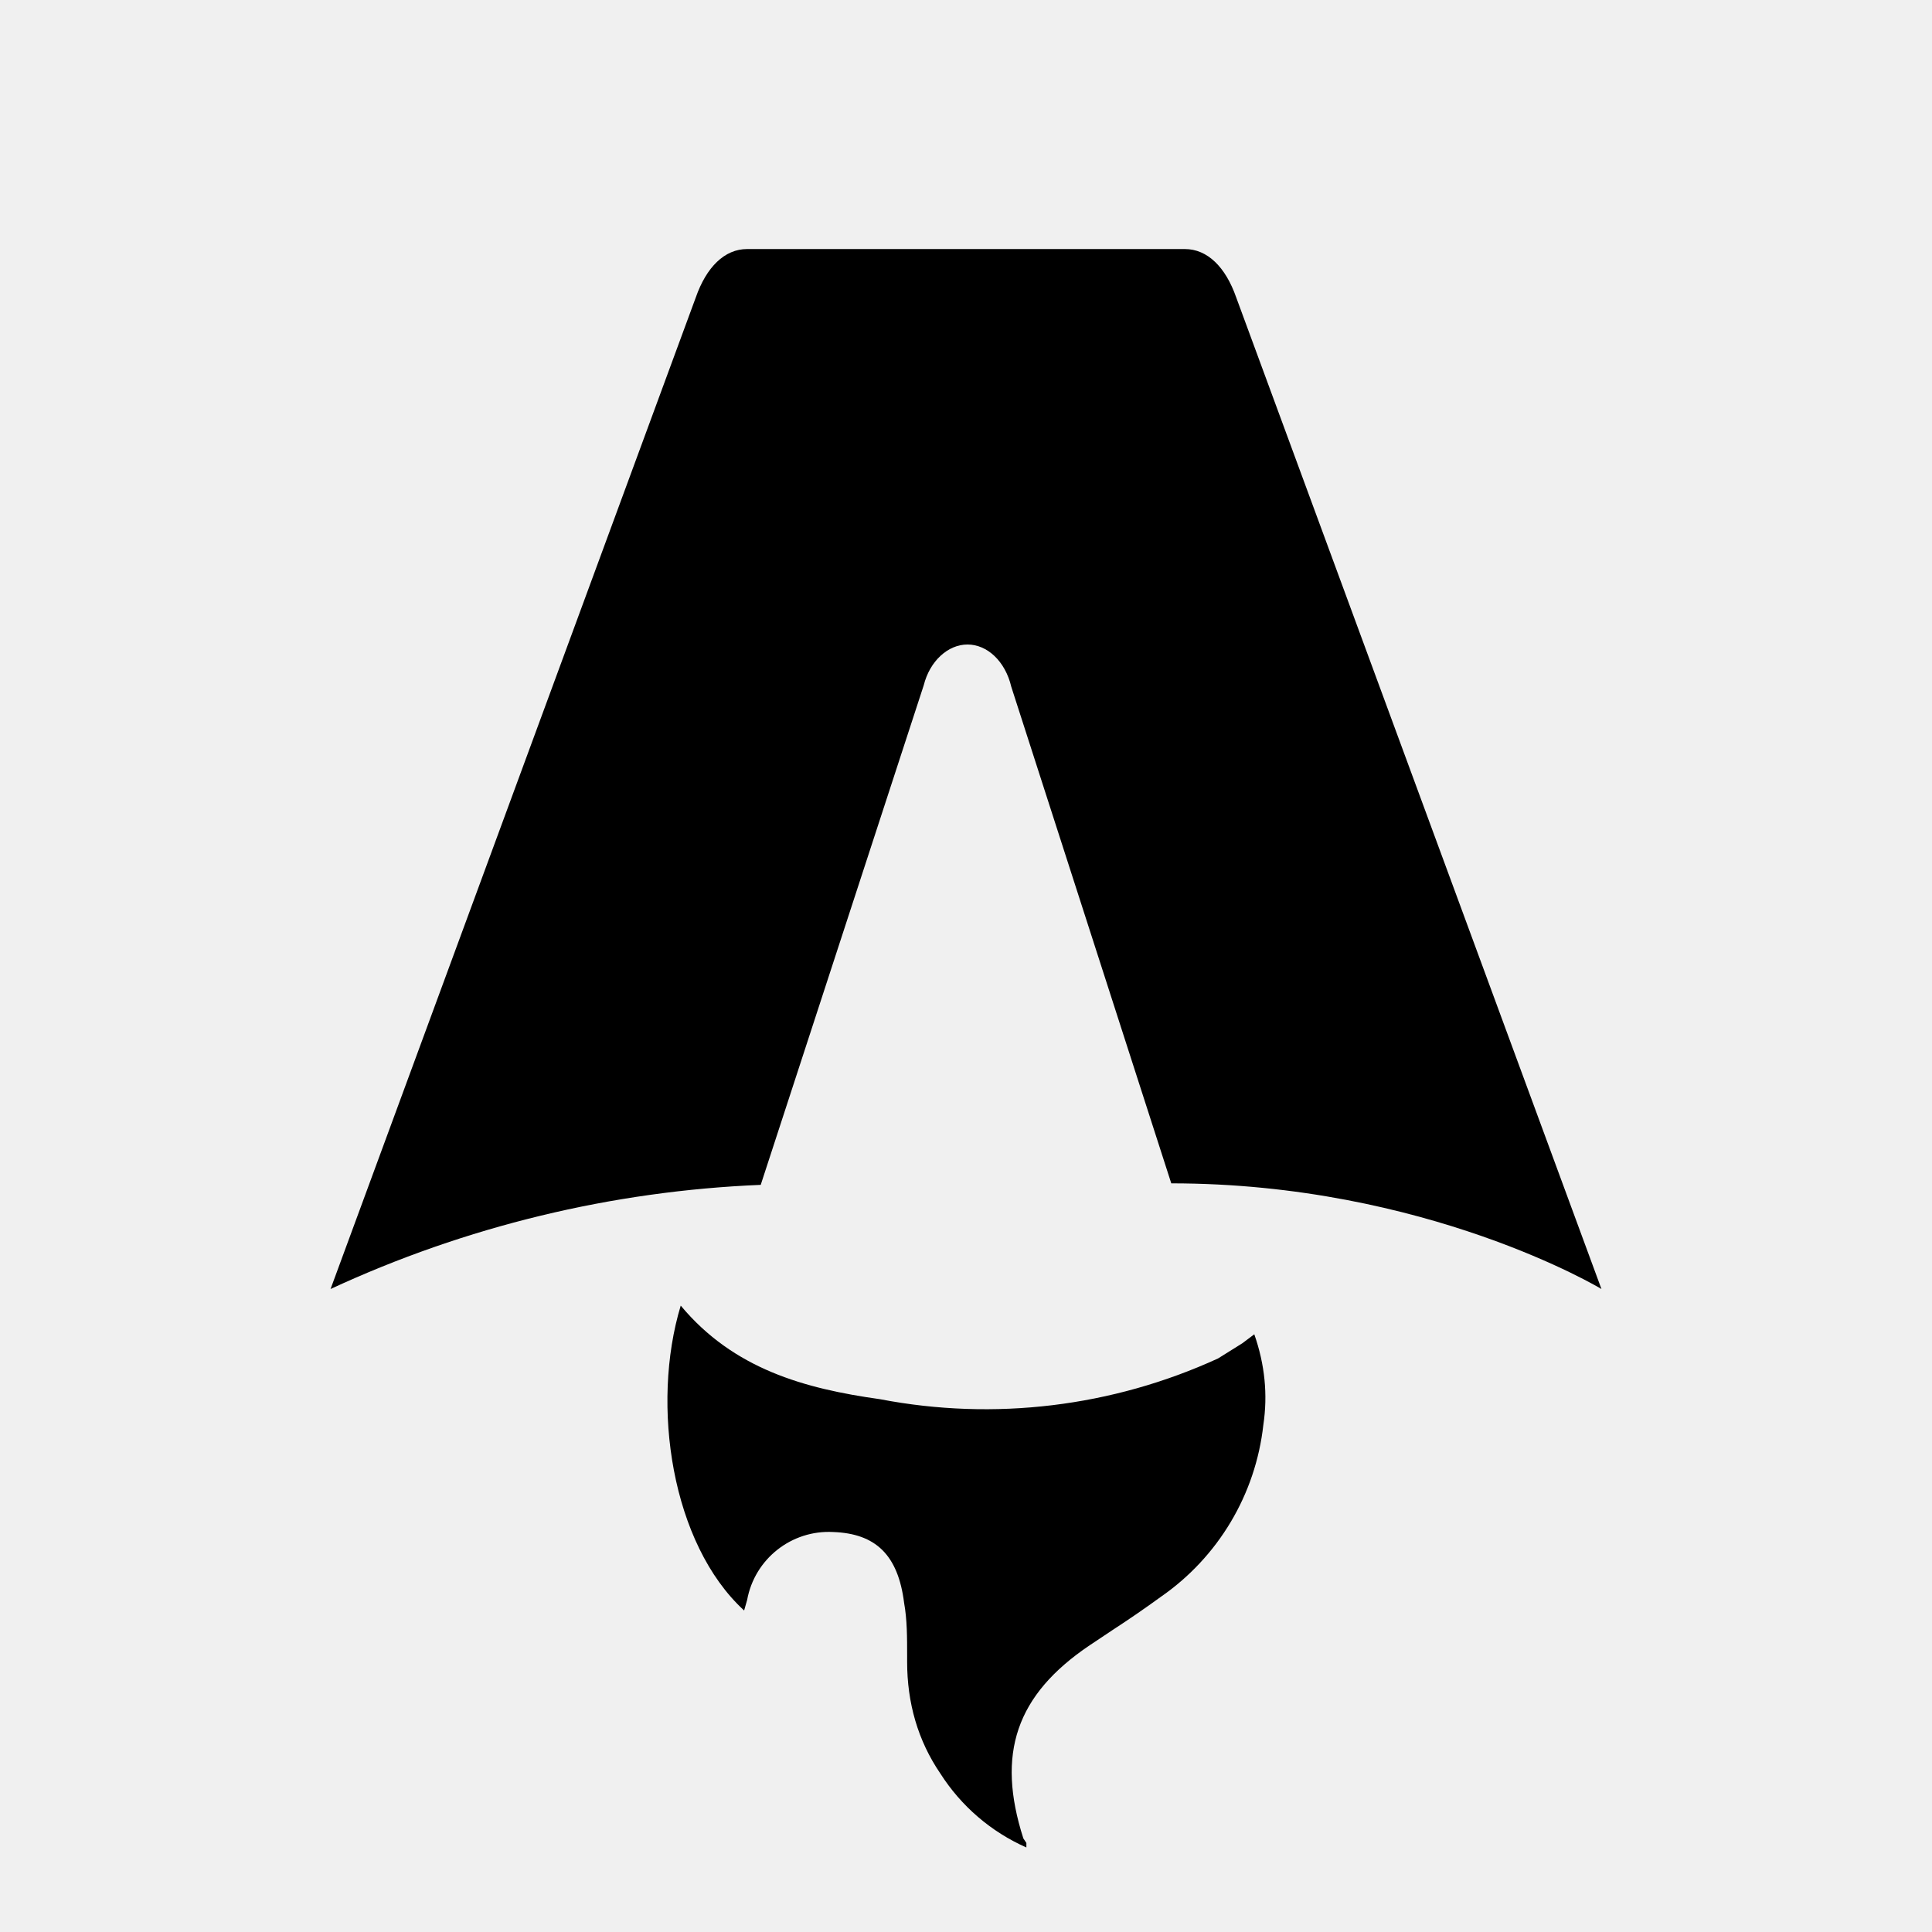
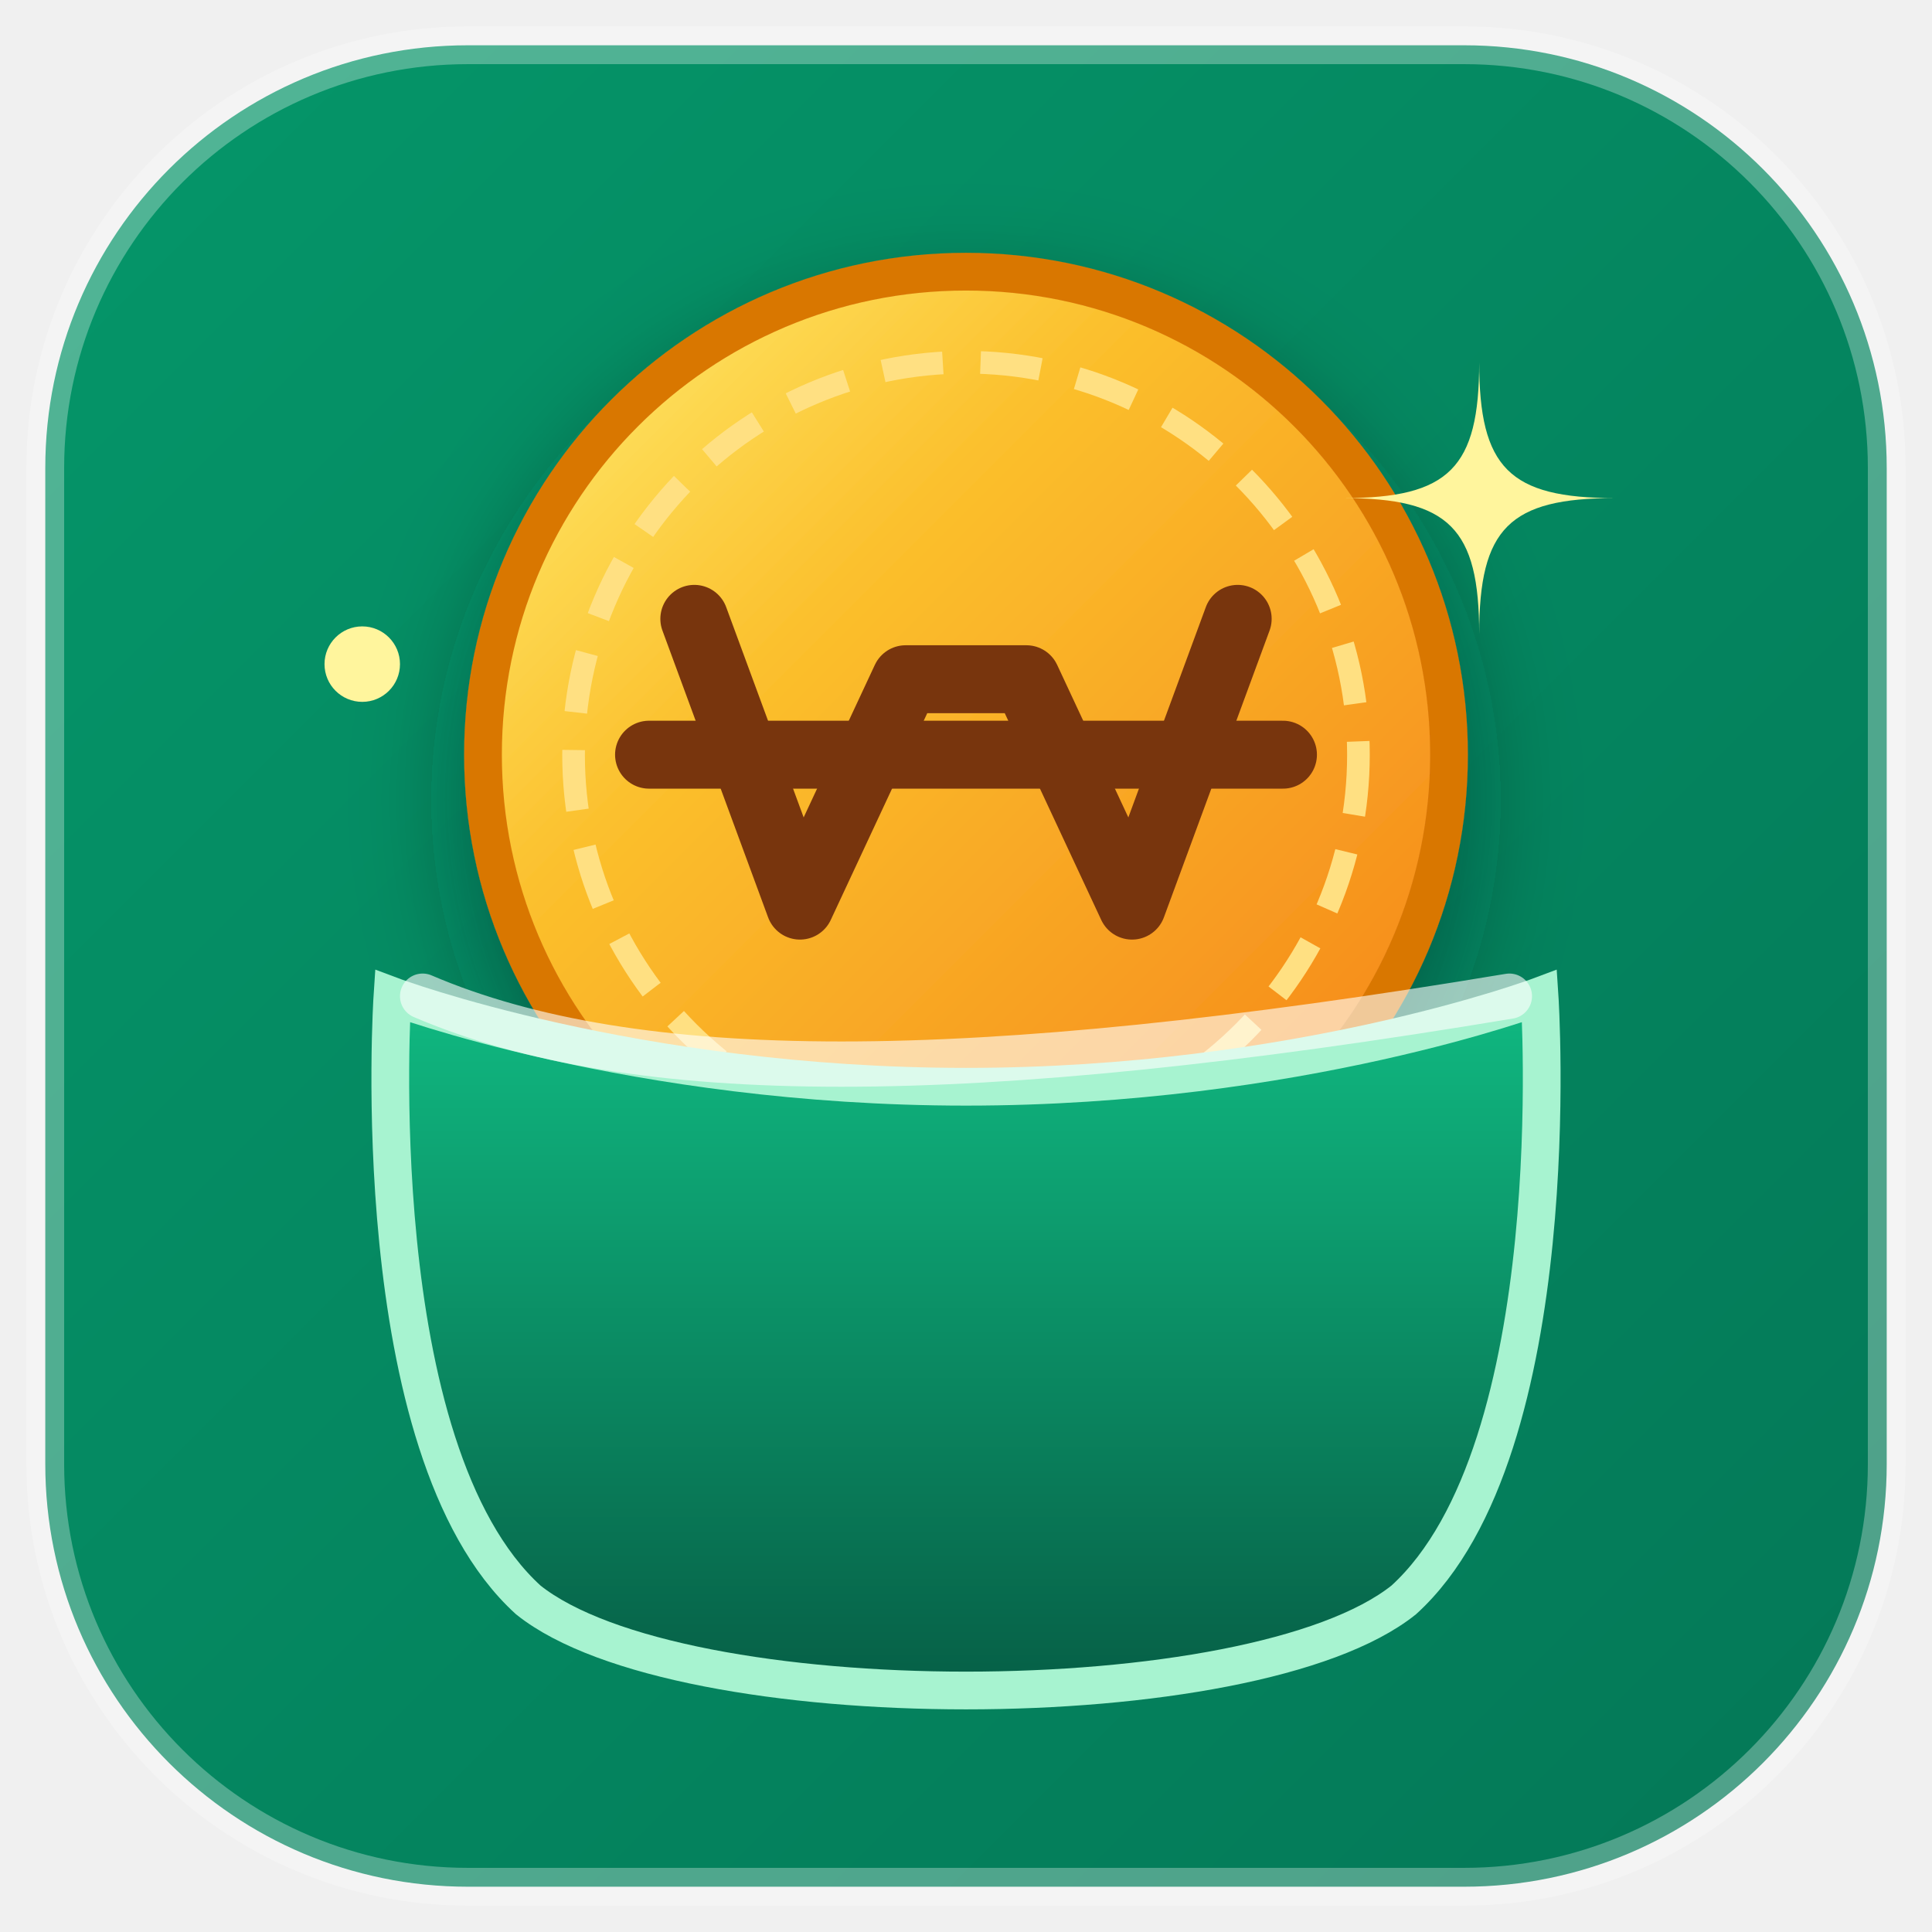
- <svg xmlns="http://www.w3.org/2000/svg" fill="none" viewBox="0 0 128 128">
-   <path d="M50.4 78.5a75.1 75.1 0 0 0-28.5 6.9l24.2-65.7c.7-2 1.9-3.2 3.4-3.2h29c1.5 0 2.7 1.2 3.4 3.2l24.2 65.7s-11.6-7-28.5-7L67 45.5c-.4-1.7-1.6-2.8-2.9-2.8-1.3 0-2.5 1.1-2.9 2.7L50.4 78.5Zm-1.1 28.2Zm-4.2-20.2c-2 6.6-.6 15.8 4.2 20.2a17.5 17.5 0 0 1 .2-.7 5.5 5.5 0 0 1 5.7-4.5c2.8.1 4.3 1.5 4.7 4.7.2 1.1.2 2.3.2 3.5v.4c0 2.7.7 5.2 2.2 7.4a13 13 0 0 0 5.7 4.9v-.3l-.2-.3c-1.8-5.6-.5-9.5 4.4-12.8l1.5-1a73 73 0 0 0 3.2-2.2 16 16 0 0 0 6.8-11.4c.3-2 .1-4-.6-6l-.8.6-1.6 1a37 37 0 0 1-22.4 2.7c-5-.7-9.7-2-13.2-6.2Z" />
-   <style>
-         path { fill: #000; }
-         @media (prefers-color-scheme: dark) {
-             path { fill: #FFF; }
-         }
-     </style>
+ <svg xmlns="http://www.w3.org/2000/svg" viewBox="0 0 128 128" fill="none">
+   <defs>
+     <linearGradient id="pocke-bg" x1="0%" y1="0%" x2="100%" y2="100%">
+       <stop offset="0%" stop-color="#059669" />
+       <stop offset="100%" stop-color="#047857" />
+     </linearGradient>
+     <linearGradient id="coin-grad" x1="0%" y1="0%" x2="100%" y2="100%">
+       <stop offset="0%" stop-color="#FFF176" />
+       <stop offset="35%" stop-color="#FBC02D" />
+       <stop offset="100%" stop-color="#F57F17" />
+     </linearGradient>
+     <linearGradient id="pocket-grad" x1="0%" y1="0%" x2="0%" y2="100%">
+       <stop offset="0%" stop-color="#10B981" />
+       <stop offset="100%" stop-color="#065F46" />
+     </linearGradient>
+     <filter id="coin-shadow" x="-20%" y="-20%" width="140%" height="140%">
+       <feDropShadow dx="0" dy="3" stdDeviation="3.5" flood-color="#022c22" flood-opacity="0.4" />
+     </filter>
+   </defs>
+   <rect x="3" y="3" width="122" height="122" rx="28" fill="url(#pocke-bg)" stroke="rgba(255,255,255,0.3)" stroke-width="2.5" />
+   <g filter="url(#coin-shadow)">
+     <circle cx="64" cy="50" r="32" fill="url(#coin-grad)" stroke="#D97706" stroke-width="2.5" />
+     <circle cx="64" cy="50" r="26" fill="none" stroke="#FFE082" stroke-width="1.5" stroke-dasharray="4 2.5" />
+     <path d="M46 41 L53 60 L60 45 L68 45 L75 60 L82 41" fill="none" stroke="#78350F" stroke-width="4.5" stroke-linecap="round" stroke-linejoin="round" />
+     <line x1="43" y1="50" x2="85" y2="50" stroke="#78350F" stroke-width="4.5" stroke-linecap="round" />
+   </g>
+   <path d="M26 66 C26 66 42 72 64 72 C86 72 102 66 102 66 C102 66 104 96 93 106 C83 114 45 114 35 106 C24 96 26 66 26 66 Z" fill="url(#pocket-grad)" stroke="#A7F3D0" stroke-width="2.5" />
+   <path d="M28 66 C42 72 64 72 100 66" fill="none" stroke="#FFFFFF" stroke-width="3" stroke-linecap="round" opacity="0.6" />
+   <path d="M98 24 C98 31 100 33 107 33 C100 33 98 35 98 42 C98 35 96 33 89 33 C96 33 98 31 98 24 Z" fill="#FFF59D" />
+   <circle cx="24" cy="44" r="2.5" fill="#FFF59D" />
</svg>
